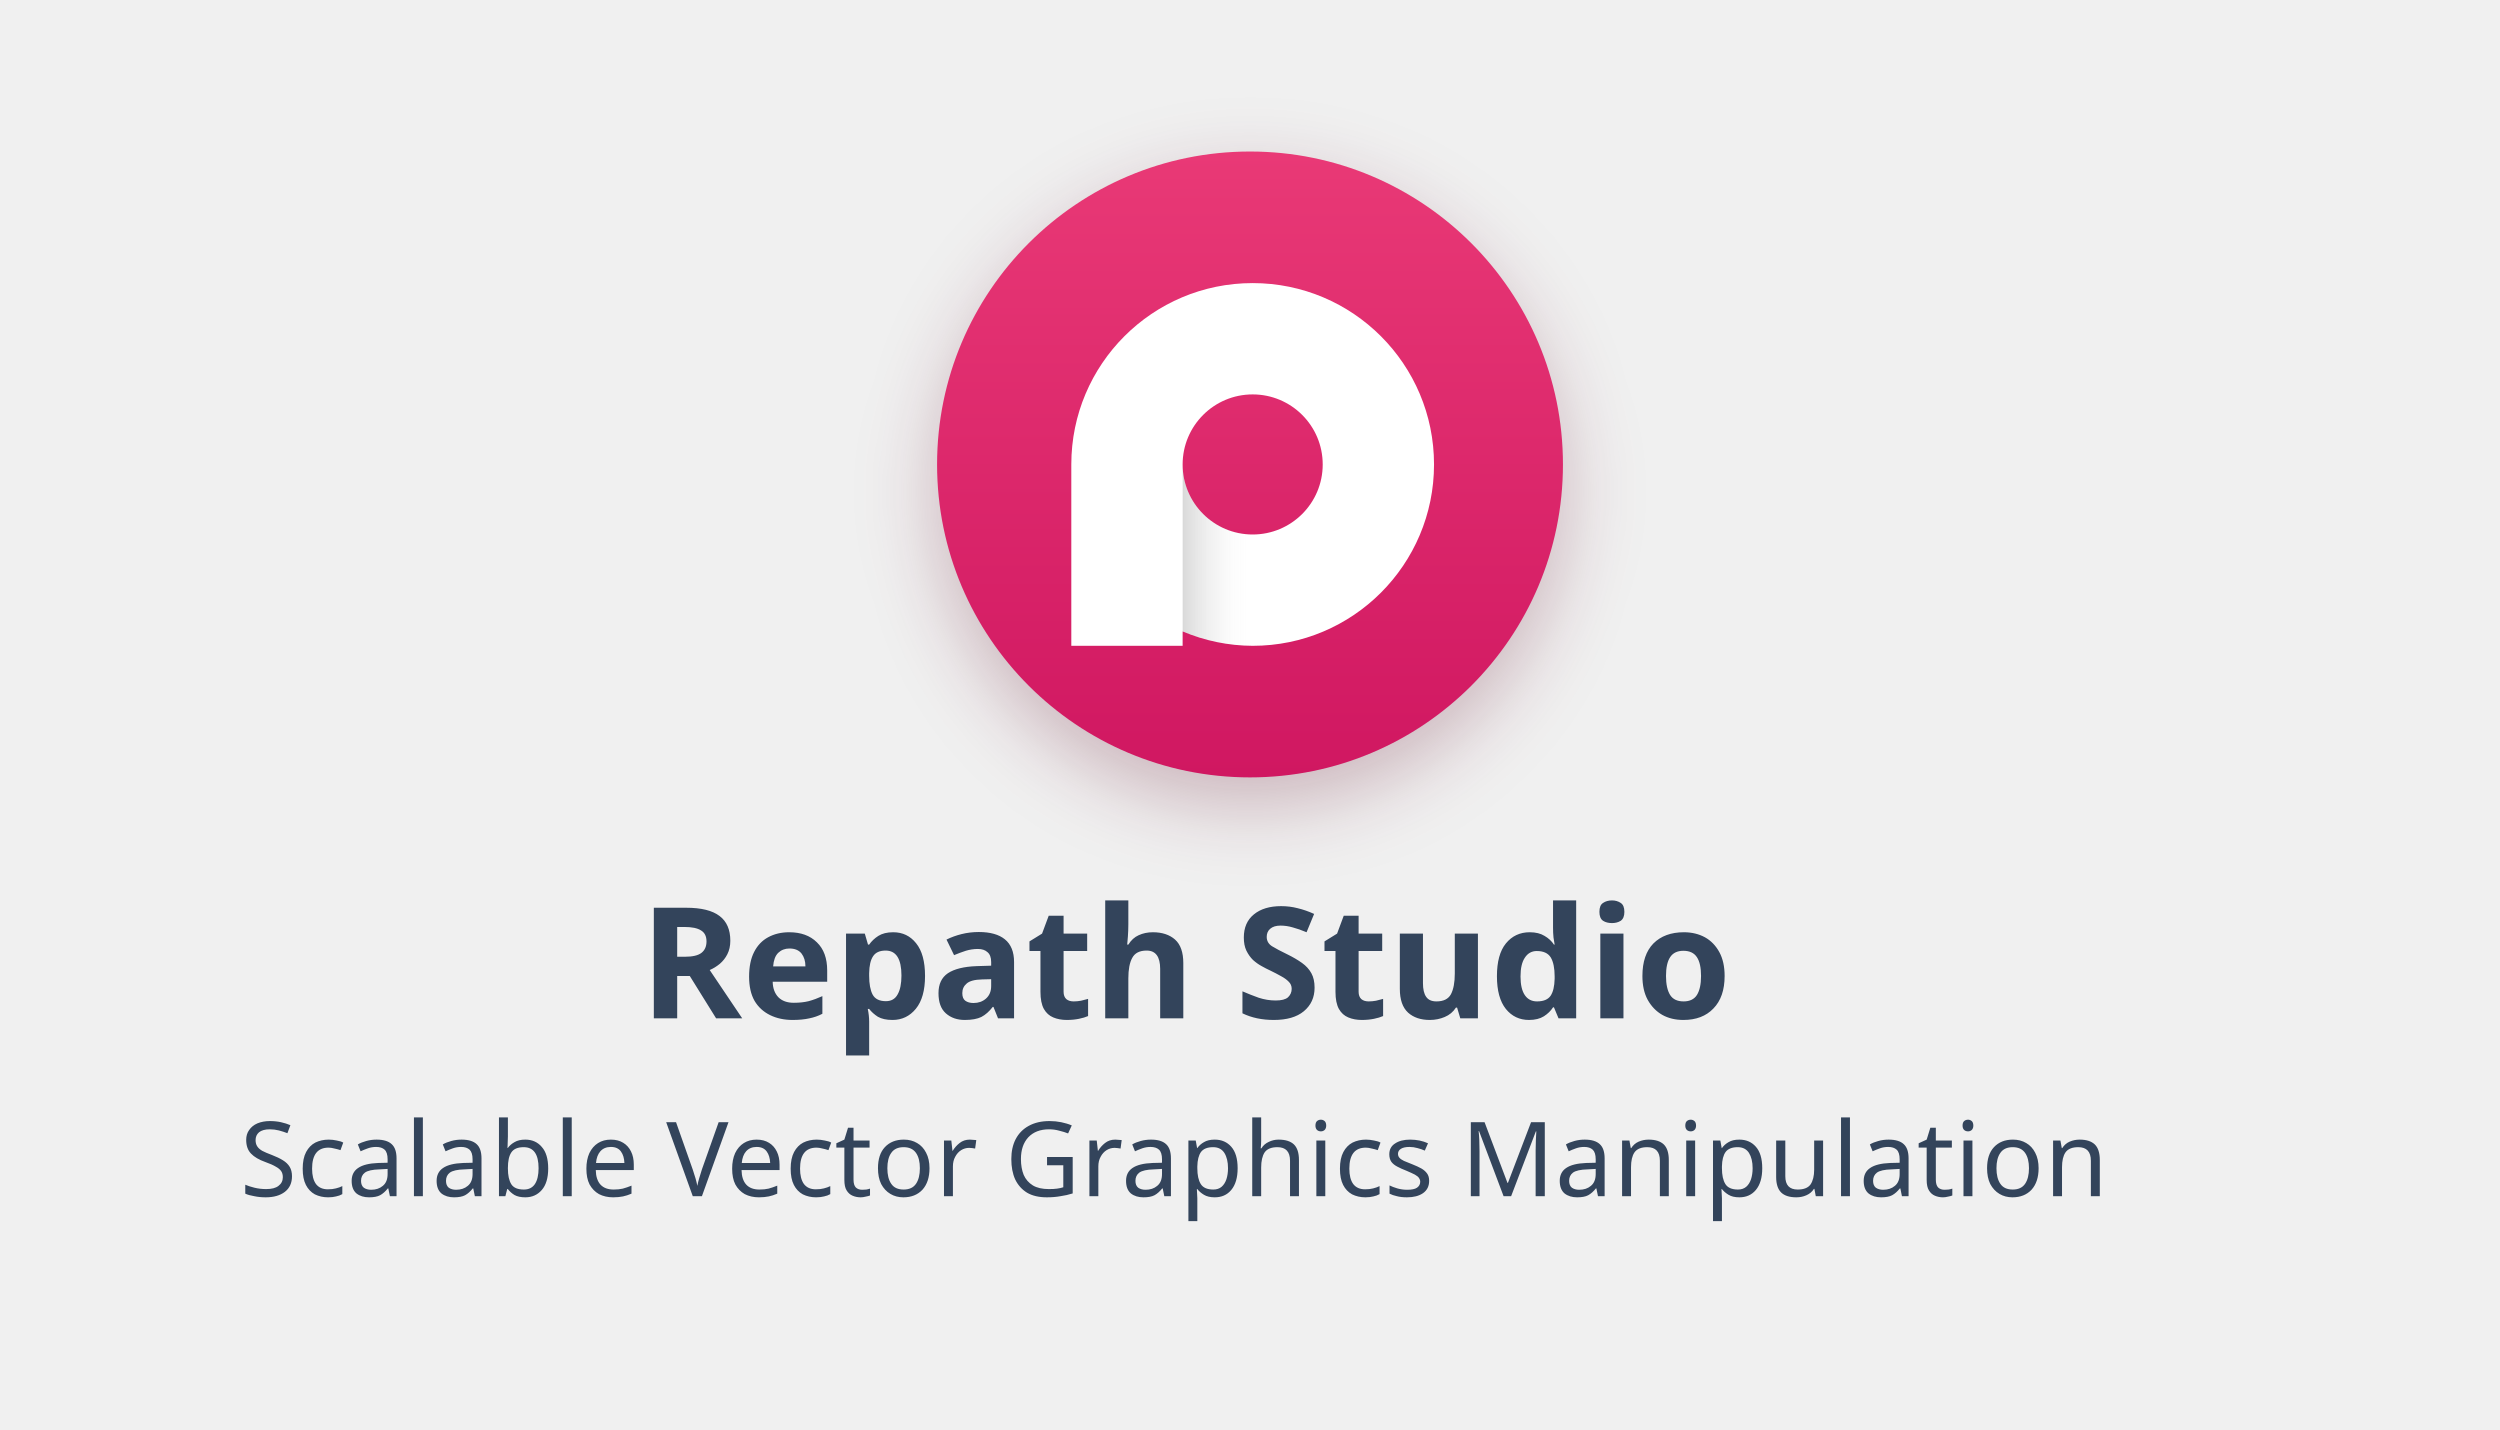
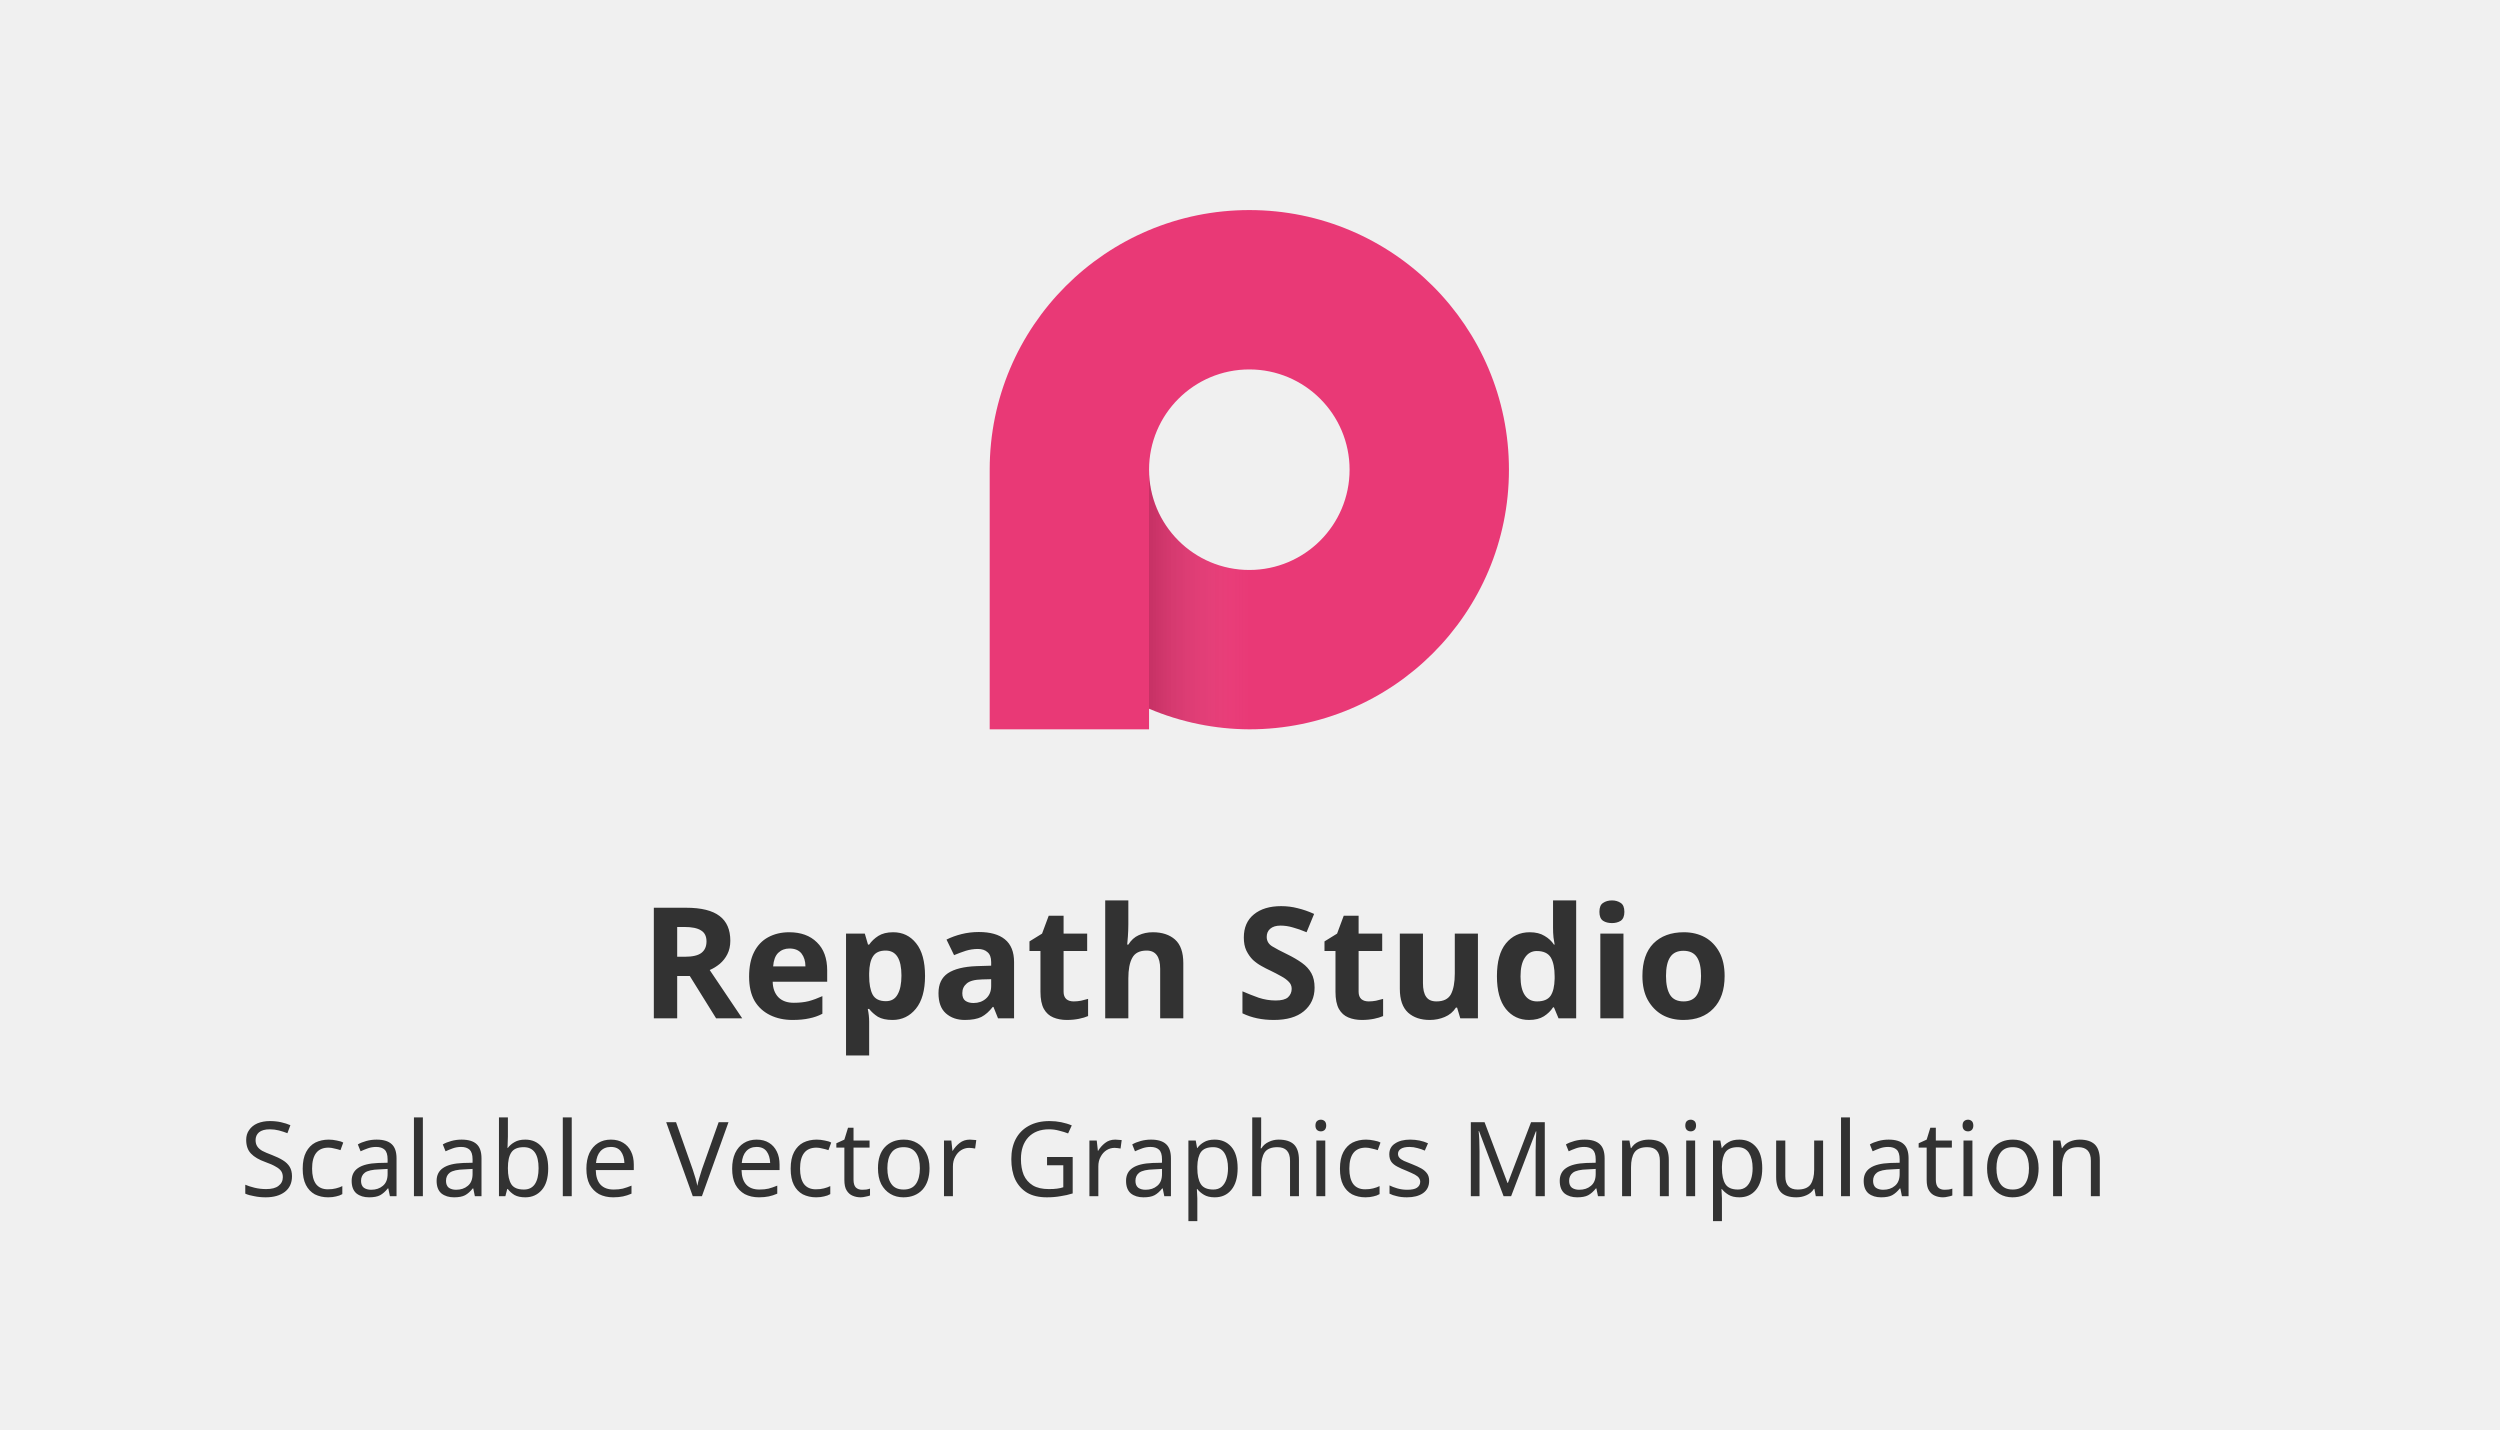
- <svg xmlns="http://www.w3.org/2000/svg" width="644.68" height="368.57" version="1.1" viewBox="0 0 170.57 97.517">
-   <defs>
-     <filter id="filter3891" x="-.149" y="-.149" width="1.298" height="1.298" color-interpolation-filters="sRGB">
-       <feGaussianBlur stdDeviation="2.167" />
+ <svg xmlns="http://www.w3.org/2000/svg" width="644.68" height="368.57" version="1.1" viewBox="0 0 170.57 97.517" id="svg7">
+   <defs id="defs4">
+     <filter id="filter3891" x="-0.06" y="-0.06" width="1.12" height="1.12" color-interpolation-filters="sRGB">
+       <feGaussianBlur stdDeviation="0.875" id="feGaussianBlur1" />
    </filter>
    <linearGradient id="linearGradient4" x1="67.735" x2="67.735" y1="131.41" y2="4.058" gradientTransform="matrix(.3353 0 0 .3353 62.574 8.9765)" gradientUnits="userSpaceOnUse">
-       <stop stop-color="#d01761" offset="0" />
-       <stop stop-color="#e93976" offset="1" />
+       <stop stop-color="#d01761" offset="0" id="stop1" style="stop-color:#000000;stop-opacity:1;" />
+       <stop stop-color="#e93976" offset="1" id="stop2" />
    </linearGradient>
-     <linearGradient id="linearGradient11" x1="1516.3" x2="1570.6" y1="732.63" y2="732.63" gradientTransform="matrix(.087989 0 0 .087989 -52.73 -32.775)" gradientUnits="userSpaceOnUse">
-       <stop stop-opacity=".149" offset="0" />
-       <stop stop-color="#fff" stop-opacity="0" offset="1" />
+     <linearGradient id="linearGradient11" x1="1516.3" x2="1570.6" y1="732.63" y2="732.63" gradientTransform="matrix(0.09561026,0,0,0.09561026,-64.70222,-38.35815)" gradientUnits="userSpaceOnUse">
+       <stop stop-opacity=".149" offset="0" id="stop3" />
+       <stop stop-color="#fff" stop-opacity="0" offset="1" id="stop4" />
+     </linearGradient>
+     <linearGradient id="linearGradient4-3" x1="67.735" x2="67.735" y1="131.41" y2="4.058" gradientTransform="matrix(0.3352928,0,0,0.3352928,62.57444,8.97744)" gradientUnits="userSpaceOnUse">
+       <stop stop-color="#d01761" offset="0" id="stop1-6" />
+       <stop stop-color="#e93976" offset="1" id="stop2-7" />
+     </linearGradient>
+     <linearGradient id="linearGradient11-5" x1="1516.3" x2="1570.6" y1="732.63" y2="732.63" gradientTransform="matrix(0.09368002,0,0,0.09368002,-61.67388,-36.94255)" gradientUnits="userSpaceOnUse">
+       <stop stop-opacity=".149" offset="0" id="stop3-3" />
+       <stop stop-color="#fff" stop-opacity="0" offset="1" id="stop4-5" />
+     </linearGradient>
+     <filter id="filter3891-2" x="-0.127" y="-0.127" width="1.253" height="1.253" color-interpolation-filters="sRGB">
+       <feGaussianBlur stdDeviation="1.844" id="feGaussianBlur1-9" />
+     </filter>
+     <linearGradient id="linearGradient11-7" x1="1516.3" x2="1570.6" y1="732.63" y2="732.63" gradientTransform="matrix(0.27224,0,0,0.27224,-359.29,-131.71)" gradientUnits="userSpaceOnUse">
+       <stop stop-opacity=".149" offset="0" id="stop1-0" />
+       <stop stop-color="#fff" stop-opacity="0" offset="1" id="stop2-9" />
+     </linearGradient>
+     <linearGradient id="linearGradient11-7-9" x1="1516.3" x2="1570.6" y1="732.63" y2="732.63" gradientTransform="matrix(0.27224,0,0,0.27224,-359.29,-131.71)" gradientUnits="userSpaceOnUse">
+       <stop stop-opacity=".149" offset="0" id="stop1-0-2" />
+       <stop stop-color="#fff" stop-opacity="0" offset="1" id="stop2-9-2" />
    </linearGradient>
  </defs>
-   <rect transform="matrix(1.2218 0 0 1.2218 -18.916 -7.4407)" x="67.815" y="16.078" width="34.94" height="34.94" rx="17.47" ry="17.47" fill="#660d29" fill-opacity=".263" filter="url(#filter3891)" stop-color="#000000" stroke-width="1" style="-inkscape-stroke:none;font-variation-settings:normal" />
-   <text x="85.027" y="69.48" fill="#33445b" font-family="Sora" font-size="10.583px" font-weight="800" stop-color="#000000" stroke-width=".258" text-align="center" text-anchor="middle" style="-inkscape-stroke:none;font-variation-settings:normal;line-height:1.25" xml:space="preserve">
-     <tspan x="85.027" y="69.48" fill="#33445b" font-family="Sora" font-weight="800" stop-color="#000000" stroke-width=".258" text-align="center" text-anchor="middle" style="-inkscape-stroke:none;font-variation-settings:normal">Repath Studio</tspan>
+   <text x="85.027" y="69.48" fill="#33445b" font-family="Sora" font-size="10.583px" font-weight="800" stop-color="#000000" stroke-width=".258" text-align="center" text-anchor="middle" style="-inkscape-stroke:none;font-variation-settings:normal;line-height:1.25;font-style:normal;font-variant:normal;font-weight:800;font-stretch:normal;font-size:10.583px;font-family:Sora;font-variant-ligatures:normal;font-variant-position:normal;font-variant-caps:normal;font-variant-numeric:normal;font-variant-alternates:normal;font-variant-east-asian:normal;font-feature-settings:normal;text-indent:0;text-align:center;text-decoration-line:none;text-decoration-style:solid;text-decoration-color:#000000;letter-spacing:normal;word-spacing:normal;text-transform:none;writing-mode:lr-tb;direction:ltr;text-orientation:mixed;dominant-baseline:auto;baseline-shift:baseline;white-space:normal;opacity:1;vector-effect:none;fill:#323232;fill-opacity:1;stroke-width:0.258;stroke-linecap:butt;stroke-linejoin:miter;stroke-miterlimit:4;stroke-dasharray:none;stroke-dashoffset:0;stroke-opacity:1;stop-color:#000000;stop-opacity:1" xml:space="preserve" id="text4">
+     <tspan x="85.027" y="69.48" fill="#33445b" font-family="Sora" font-weight="800" stop-color="#000000" stroke-width=".258" text-align="center" text-anchor="middle" style="-inkscape-stroke:none;font-variation-settings:normal;font-style:normal;font-variant:normal;font-weight:800;font-stretch:normal;font-size:10.583px;line-height:1.25;font-family:Sora;font-variant-ligatures:normal;font-variant-position:normal;font-variant-caps:normal;font-variant-numeric:normal;font-variant-alternates:normal;font-variant-east-asian:normal;font-feature-settings:normal;text-indent:0;text-align:center;text-decoration-line:none;text-decoration-style:solid;text-decoration-color:#000000;letter-spacing:normal;word-spacing:normal;text-transform:none;writing-mode:lr-tb;direction:ltr;text-orientation:mixed;dominant-baseline:auto;baseline-shift:baseline;white-space:normal;vector-effect:none;fill:#323232;fill-opacity:1;stroke-width:0.258;stroke-linecap:butt;stroke-linejoin:miter;stroke-miterlimit:4;stroke-dasharray:none;stroke-dashoffset:0;stroke-opacity:1;stop-color:#000000;stop-opacity:1" id="tspan4">Repath Studio</tspan>
  </text>
-   <text x="16.374" y="81.615" fill="#33445b" font-family="Sora" font-size="7.082px" font-weight="300" stop-color="#000000" stroke-width=".258" style="-inkscape-stroke:none;font-variation-settings:normal;line-height:1.25" xml:space="preserve">
-     <tspan x="16.374" y="81.615">
-       <tspan x="16.374" y="81.615" fill="#33445b" font-family="Sora" font-weight="300" stop-color="#000000" stroke-width=".258" style="-inkscape-stroke:none;font-variation-settings:normal">Scalable Vector Graphics Manipulation</tspan>
+   <text x="16.374" y="81.615" fill="#33445b" font-family="Sora" font-size="7.082px" font-weight="300" stop-color="#000000" stroke-width=".258" style="-inkscape-stroke:none;font-variation-settings:normal;line-height:1.25;fill:#323232;fill-opacity:1" xml:space="preserve" id="text6">
+     <tspan x="16.374" y="81.615" id="tspan6" style="fill:#323232;fill-opacity:1">
+       <tspan x="16.374" y="81.615" fill="#33445b" font-family="Sora" font-weight="300" stop-color="#000000" stroke-width=".258" style="-inkscape-stroke:none;font-variation-settings:normal;fill:#323232;fill-opacity:1" id="tspan5">Scalable Vector Graphics Manipulation</tspan>
    </tspan>
  </text>
-   <rect x="63.935" y="10.338" width="42.702" height="42.702" rx="21.351" ry="21.351" fill="url(#linearGradient4)" stop-color="#000000" stroke-width=".083" style="-inkscape-stroke:none;font-variation-settings:normal" />
-   <path d="m85.467 19.315a12.374 12.374 0 0 0-12.374 12.374 12.374 12.374 0 0 0 0.001 0.02h-0.001v12.354h7.595v-0.983a12.374 12.374 0 0 0 4.779 0.983 12.374 12.374 0 0 0 12.374-12.374 12.374 12.374 0 0 0-12.374-12.374zm0 7.595a4.779 4.779 0 0 1 4.779 4.779 4.779 4.779 0 0 1-4.779 4.779 4.779 4.779 0 0 1-4.779-4.779 4.779 4.779 0 0 1 4.779-4.779z" fill="#fff" stroke-width=".072" style="-inkscape-stroke:none;font-variation-settings:normal" />
-   <path d="m80.69 31.688v11.391a12.374 12.374 0 0 0 4.779 0.983 12.374 12.374 0 0 0 12.374-12.374 12.374 12.374 0 0 0 0-1.56e-4h-7.595a4.779 4.779 0 0 1 0 1.56e-4 4.779 4.779 0 0 1-4.779 4.779 4.779 4.779 0 0 1-4.779-4.779 4.779 4.779 0 0 1 0-1.56e-4z" fill="url(#linearGradient11)" stop-color="#000000" stroke-width=".324" style="-inkscape-stroke:none;font-variation-settings:normal" />
+   <g id="g8-9" transform="matrix(0.523063,0,0,0.523063,67.53058,14.33265)">
+     <g transform="matrix(0.24082,0,0,0.24082,-442.03,-81.448)" fill="#e93976" stop-color="#000000" stroke-width="4.55" style="font-variation-settings:normal;-inkscape-stroke:none" id="g2-7">
+       <path d="m 1976.1,338.21 a 140.63,140.63 0 0 0 -140.63,140.63 140.63,140.63 0 0 0 0.016,0.229 h -0.016 v 140.4 h 86.32 v -11.176 a 140.63,140.63 0 0 0 54.309,11.176 140.63,140.63 0 0 0 140.63,-140.63 140.63,140.63 0 0 0 -140.63,-140.63 z m 0,86.32 a 54.309,54.309 0 0 1 54.309,54.309 54.309,54.309 0 0 1 -54.309,54.309 54.309,54.309 0 0 1 -54.309,-54.309 54.309,54.309 0 0 1 54.309,-54.309 z" fill="#e93976" stop-color="#000000" stroke-width="4.55" style="font-variation-settings:normal;-inkscape-stroke:none" id="path2-3" />
+     </g>
+     <g transform="matrix(0.88455,0,0,0.88455,-26.56,-26.049)" id="g3-6">
+       <path d="m 53.514,67.735 v 35.244 a 38.285,38.285 0 0 0 14.785,3.043 38.285,38.285 0 0 0 38.285,-38.285 38.285,38.285 0 0 0 0,-4.87e-4 h -23.5 a 14.785,14.785 0 0 1 0,4.87e-4 14.785,14.785 0 0 1 -14.785,14.785 14.785,14.785 0 0 1 -14.785,-14.785 14.785,14.785 0 0 1 0,-4.87e-4 z" fill="url(#linearGradient11)" stop-color="#000000" stroke-width="1.003" style="font-variation-settings:normal;fill:url(#linearGradient11-7-9);-inkscape-stroke:none" id="path3-1" />
+     </g>
+   </g>
</svg>
